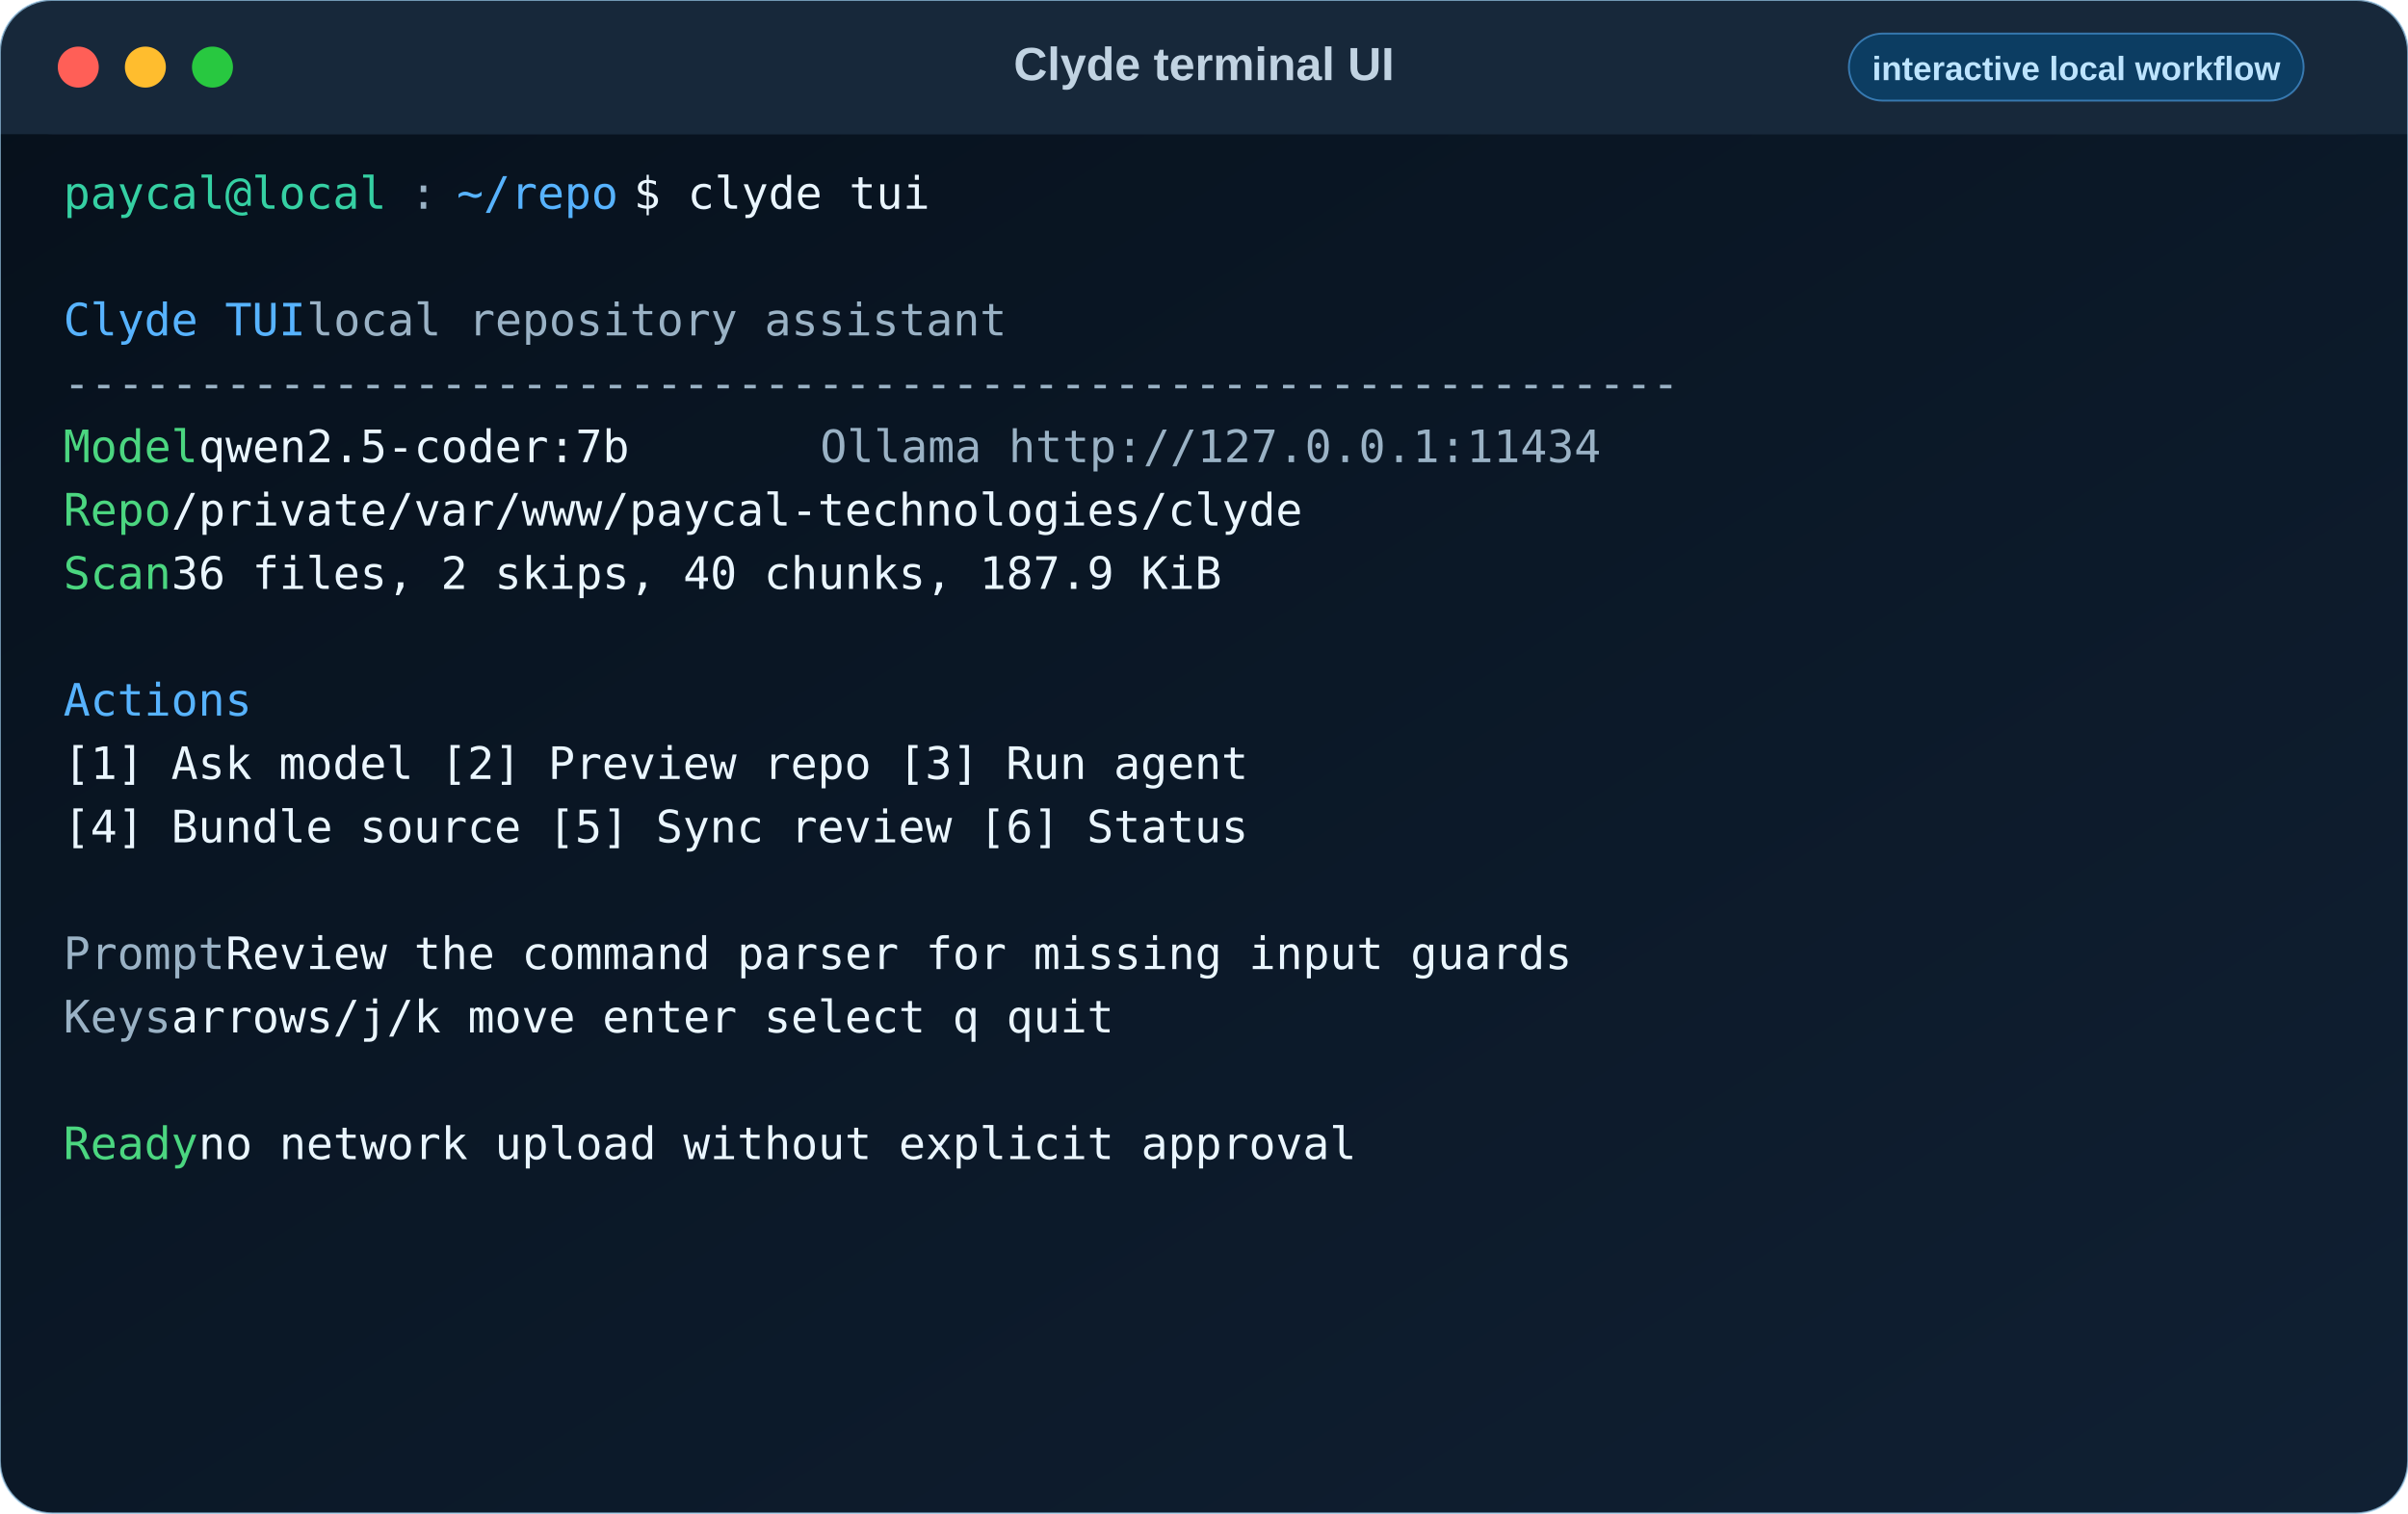
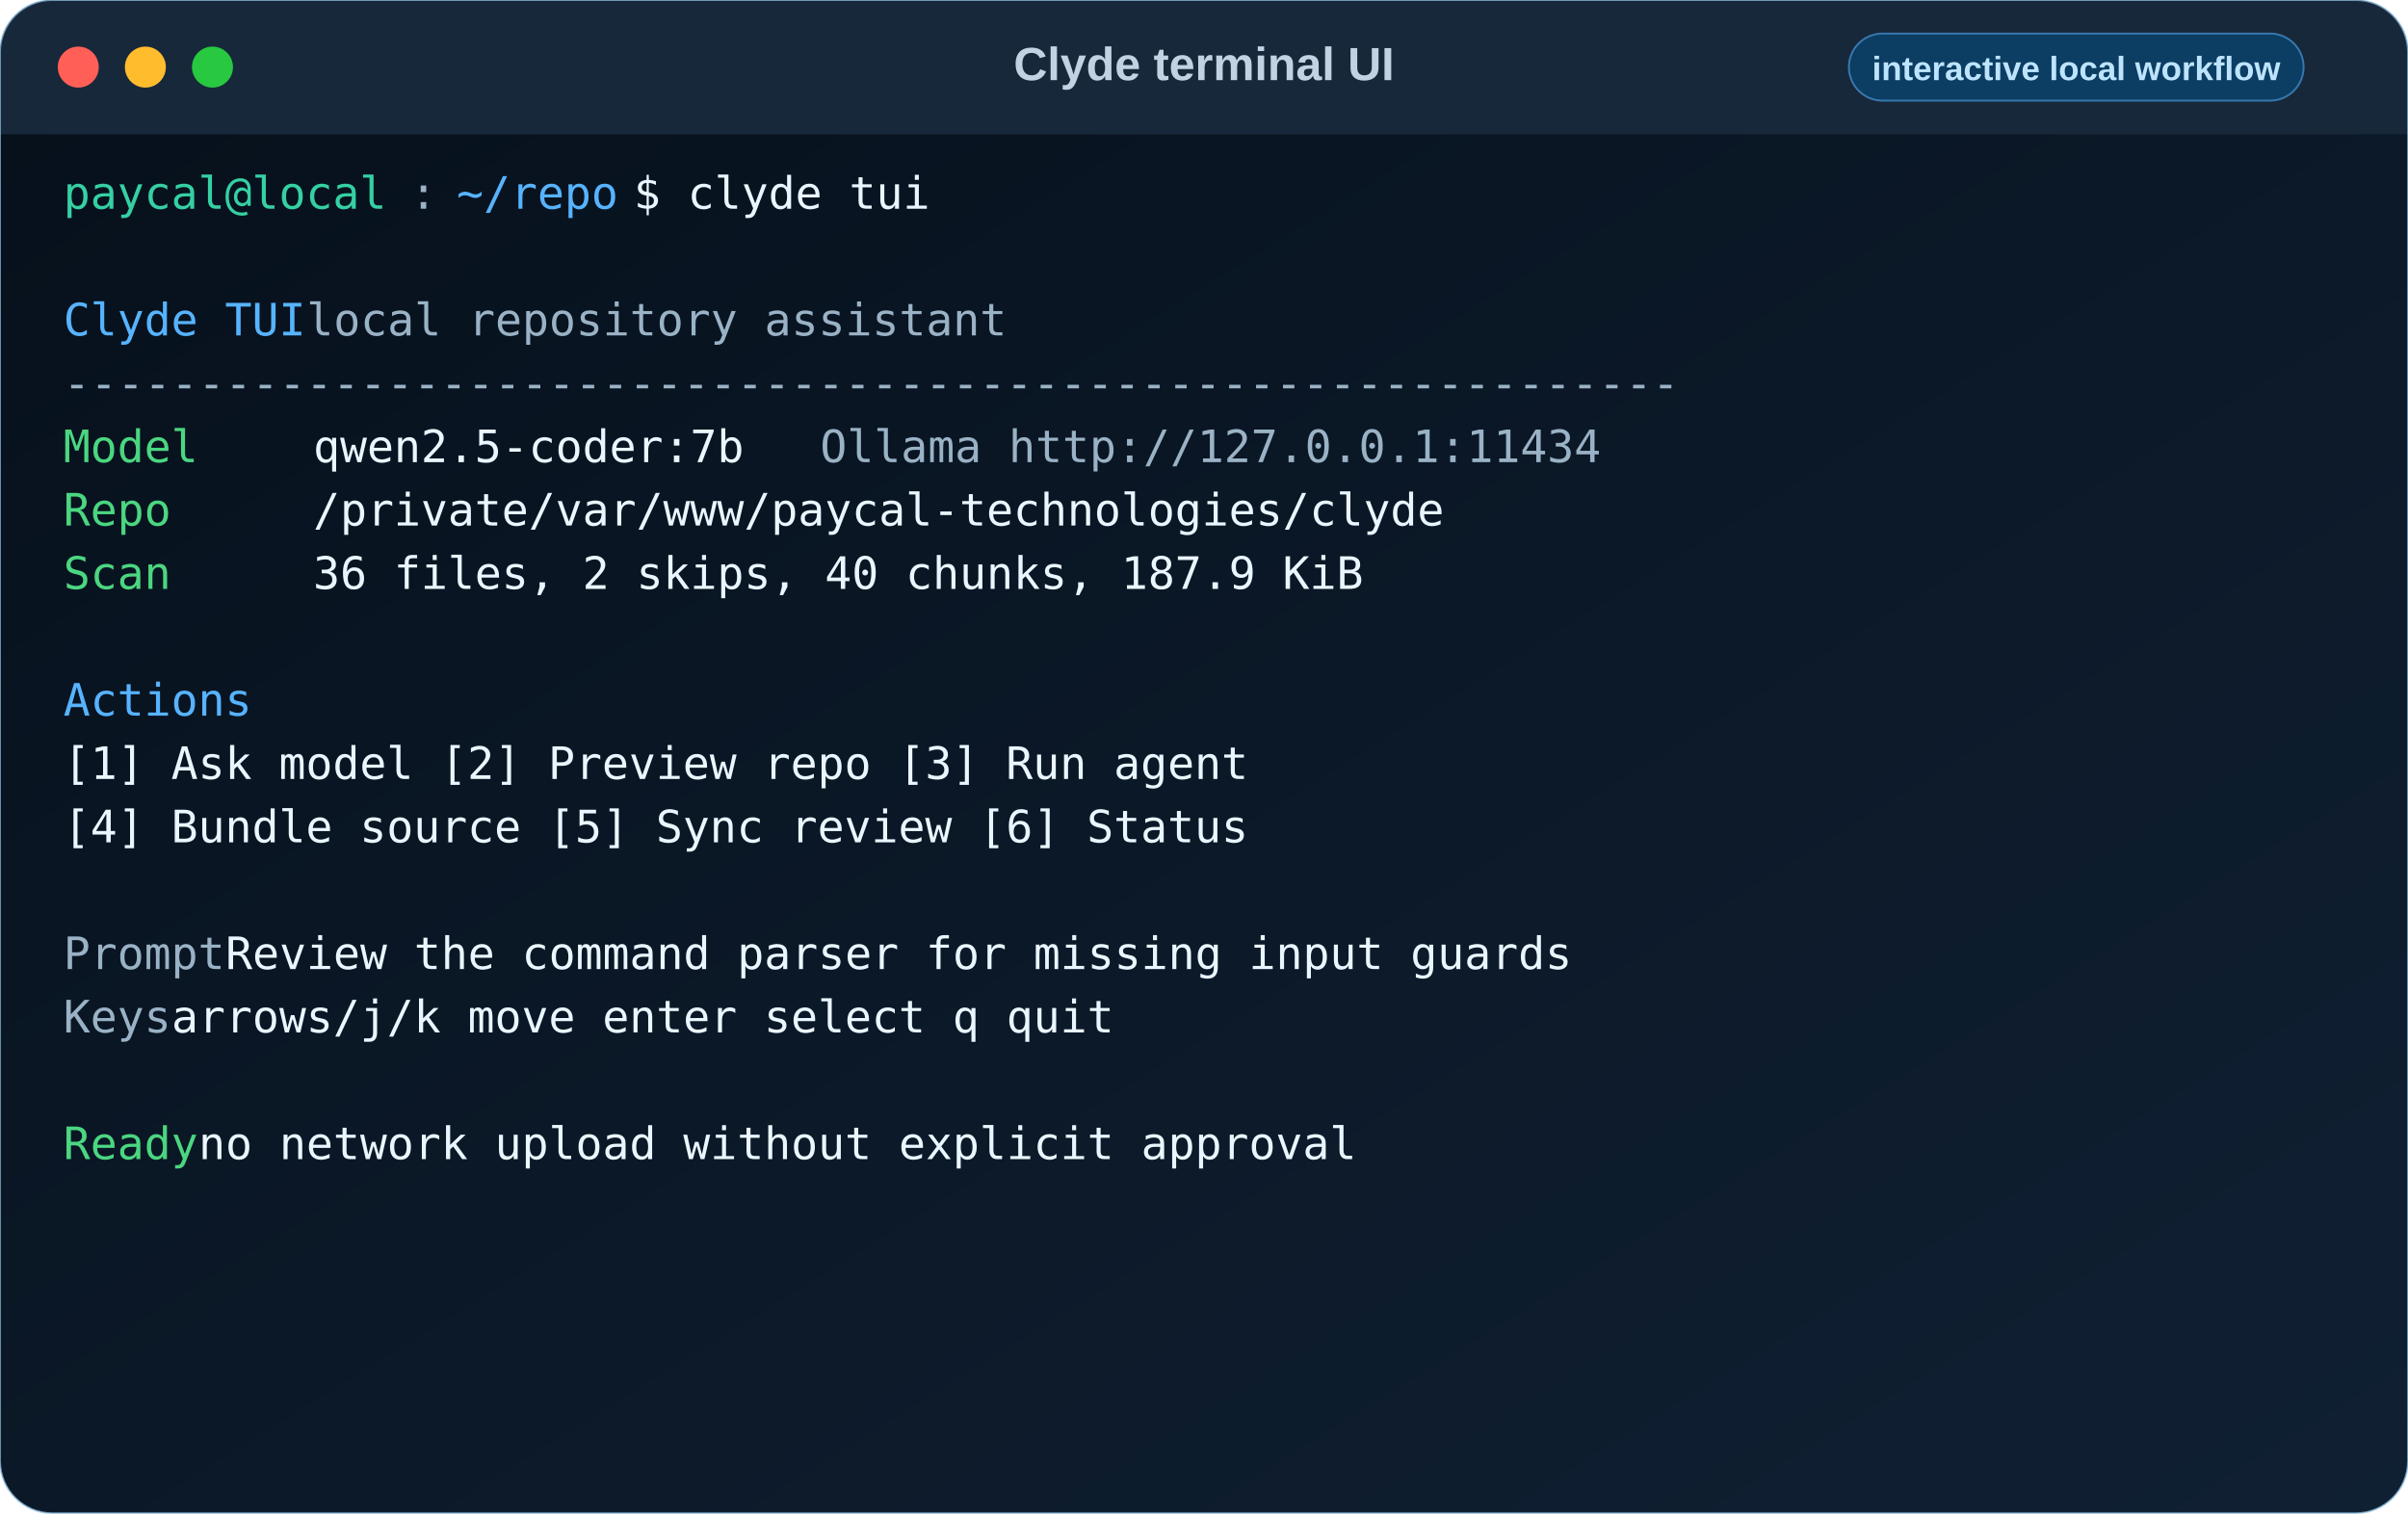
<svg xmlns="http://www.w3.org/2000/svg" width="1292" height="812" viewBox="0 0 1292 812">
  <defs>
    <linearGradient id="term" x1="0" y1="0" x2="1" y2="1">
      <stop offset="0" stop-color="#06101b" />
      <stop offset="1" stop-color="#102033" />
    </linearGradient>
  </defs>
  <rect x="0" y="0" width="1292" height="812" rx="28" fill="url(#term)" />
  <rect x="0" y="0" width="1292" height="72" rx="28" fill="#17283a" />
  <rect x="0" y="44" width="1292" height="28" fill="#17283a" />
  <circle cx="42" cy="36" r="11" fill="#ff5f57" />
  <circle cx="78" cy="36" r="11" fill="#ffbd2e" />
  <circle cx="114" cy="36" r="11" fill="#28c840" />
  <text x="646" y="43" text-anchor="middle" fill="#c1d3e2" font-size="25" font-family="Arial, sans-serif" font-weight="700">Clyde terminal UI</text>
  <rect x="992" y="18" width="244" height="36" rx="18" fill="#0c3d62" stroke="#57b3ff" stroke-opacity="0.55" />
  <text x="1114" y="43" text-anchor="middle" fill="#bde4ff" font-size="18" font-family="Arial, sans-serif" font-weight="700">interactive local workflow</text>
  <g font-family="Monaco, Consolas, monospace" font-size="24" font-weight="500">
    <text x="34" y="112" fill="#35d0a3">paycal@local</text>
    <text x="220" y="112" fill="#9ab2c5"> : </text>
    <text x="245" y="112" fill="#57b3ff">~/repo</text>
    <text x="340" y="112" fill="#eaf6ff">$ clyde tui</text>
    <text x="34" y="180" fill="#57b3ff">Clyde TUI</text>
    <text x="164.5" y="180" fill="#9ab2c5">  local repository assistant</text>
    <text x="34" y="214" fill="#9ab2c5">------------------------------------------------------------</text>
    <text x="34" y="248" fill="#4bd680">Model</text>
-     <text x="106.5" y="248" fill="#eaf6ff">       qwen2.5-coder:7b</text>
+     <text x="168" y="248" fill="#eaf6ff">qwen2.5-coder:7b</text>
    <text x="440" y="248" fill="#9ab2c5">  Ollama http://127.0.0.1:11434</text>
    <text x="34" y="282" fill="#4bd680">Repo</text>
-     <text x="92" y="282" fill="#eaf6ff">        /private/var/www/paycal-technologies/clyde</text>
+     <text x="168" y="282" fill="#eaf6ff">/private/var/www/paycal-technologies/clyde</text>
    <text x="34" y="316" fill="#4bd680">Scan</text>
-     <text x="92" y="316" fill="#eaf6ff">        36 files, 2 skips, 40 chunks, 187.9 KiB</text>
+     <text x="168" y="316" fill="#eaf6ff">36 files, 2 skips, 40 chunks, 187.9 KiB</text>
    <text x="34" y="384" fill="#57b3ff">Actions</text>
    <text x="34" y="418" fill="#eaf6ff">  [1] Ask model       [2] Preview repo      [3] Run agent</text>
    <text x="34" y="452" fill="#eaf6ff">  [4] Bundle source   [5] Sync review      [6] Status</text>
    <text x="34" y="520" fill="#9ab2c5">Prompt</text>
    <text x="121" y="520" fill="#eaf6ff">  Review the command parser for missing input guards</text>
    <text x="34" y="554" fill="#9ab2c5">Keys</text>
    <text x="92" y="554" fill="#eaf6ff">    arrows/j/k move   enter select   q quit</text>
    <text x="34" y="622" fill="#4bd680">Ready</text>
    <text x="106.5" y="622" fill="#eaf6ff">  no network upload without explicit approval</text>
  </g>
  <rect x="0" y="0" width="1292" height="812" rx="28" fill="none" stroke="#9dcced" stroke-opacity="0.68" />
</svg>
